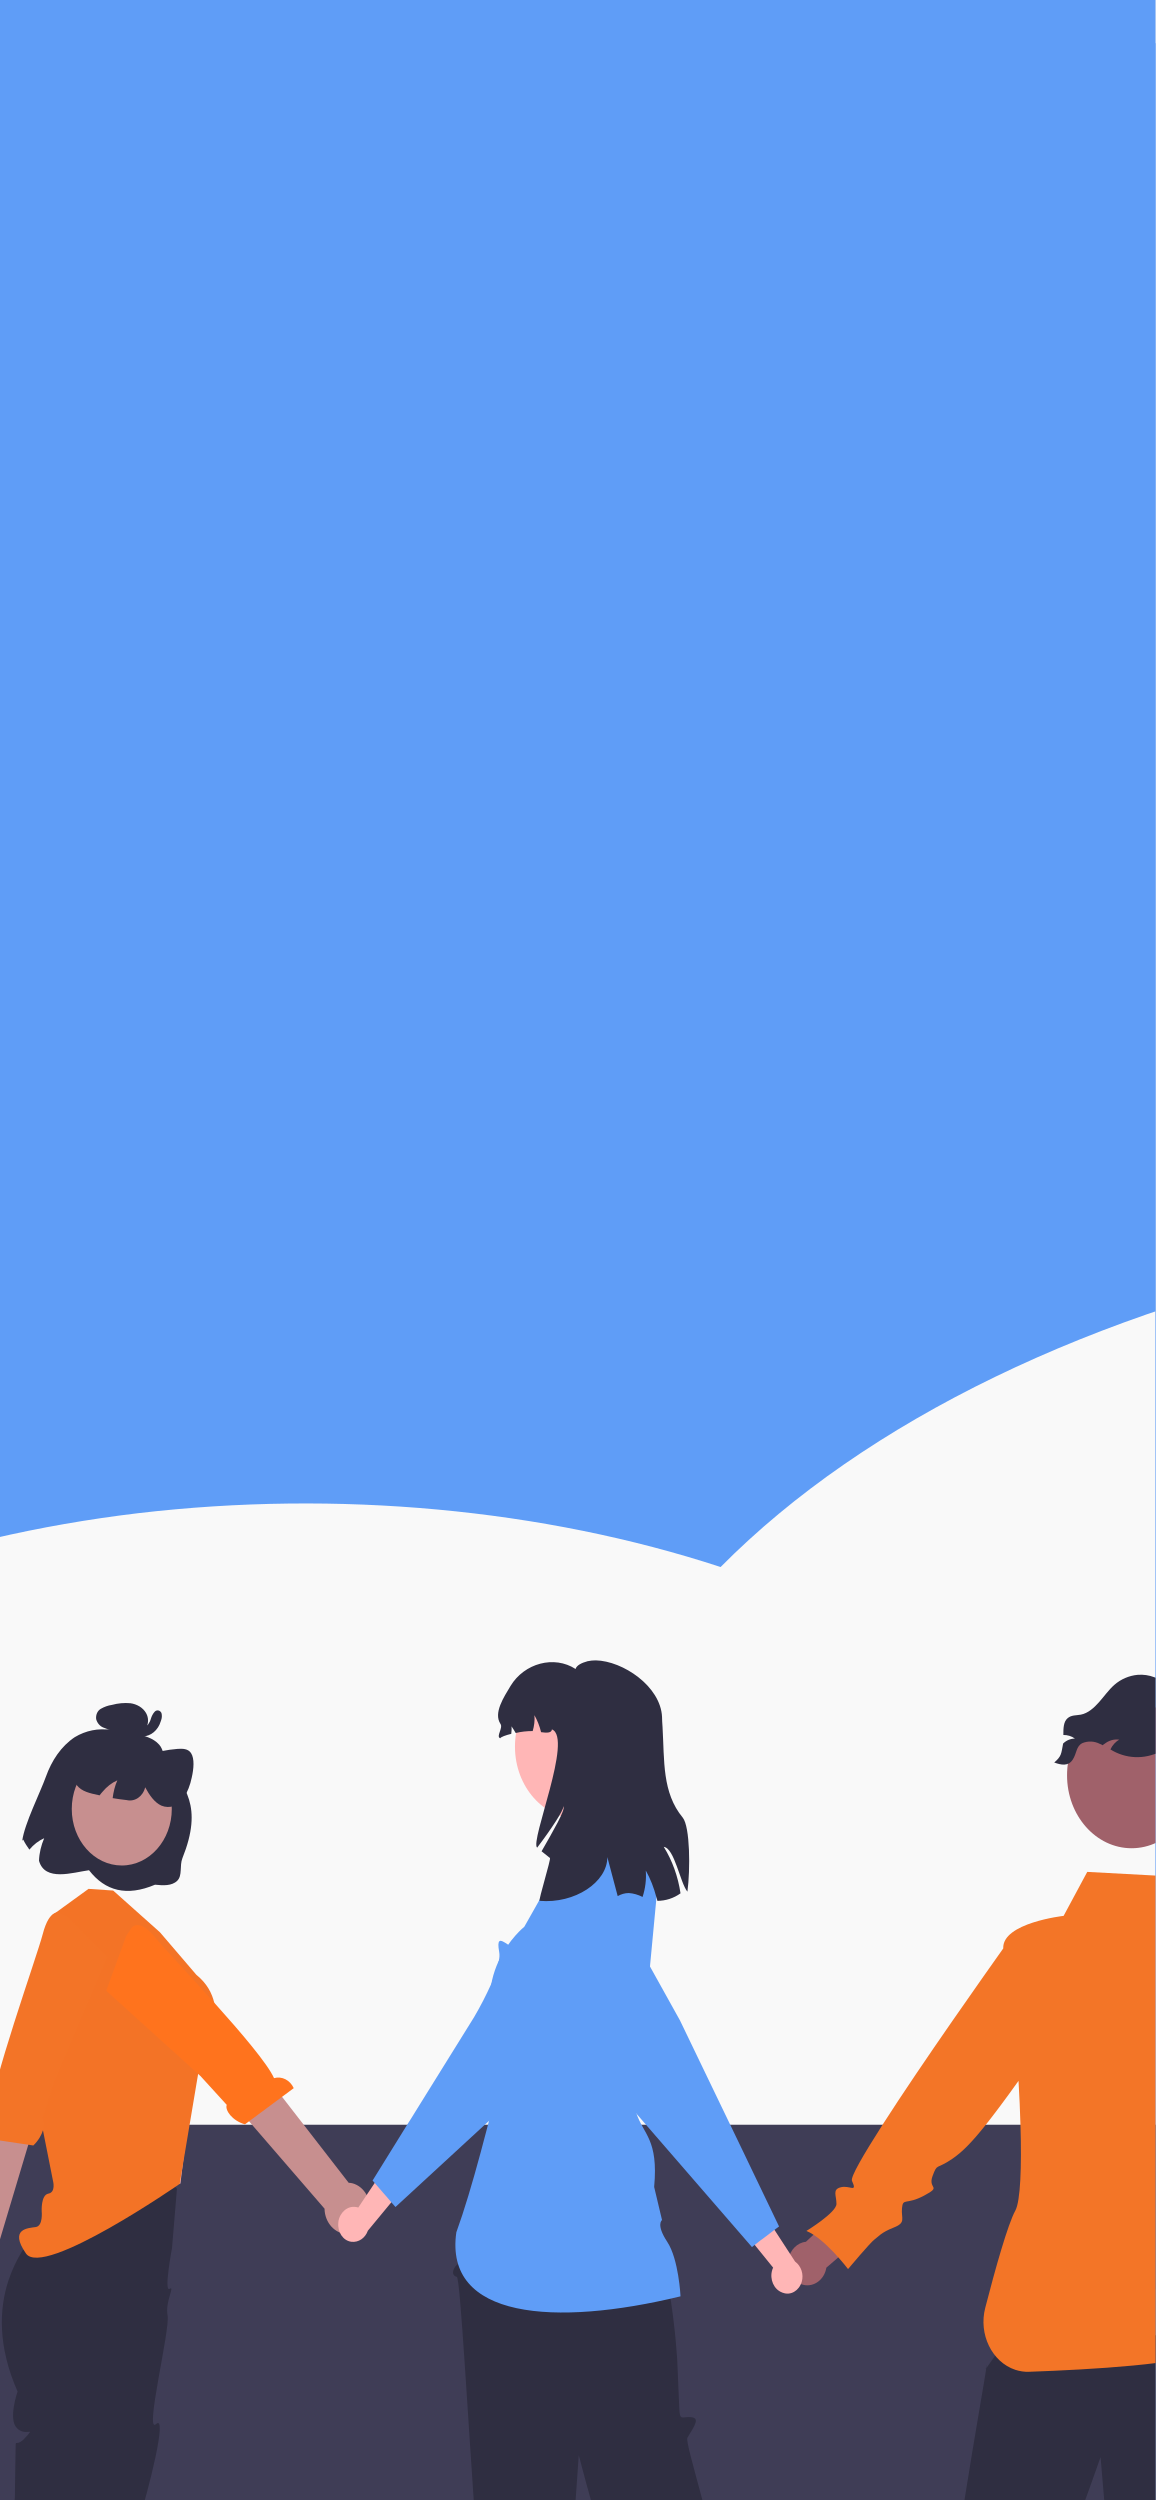
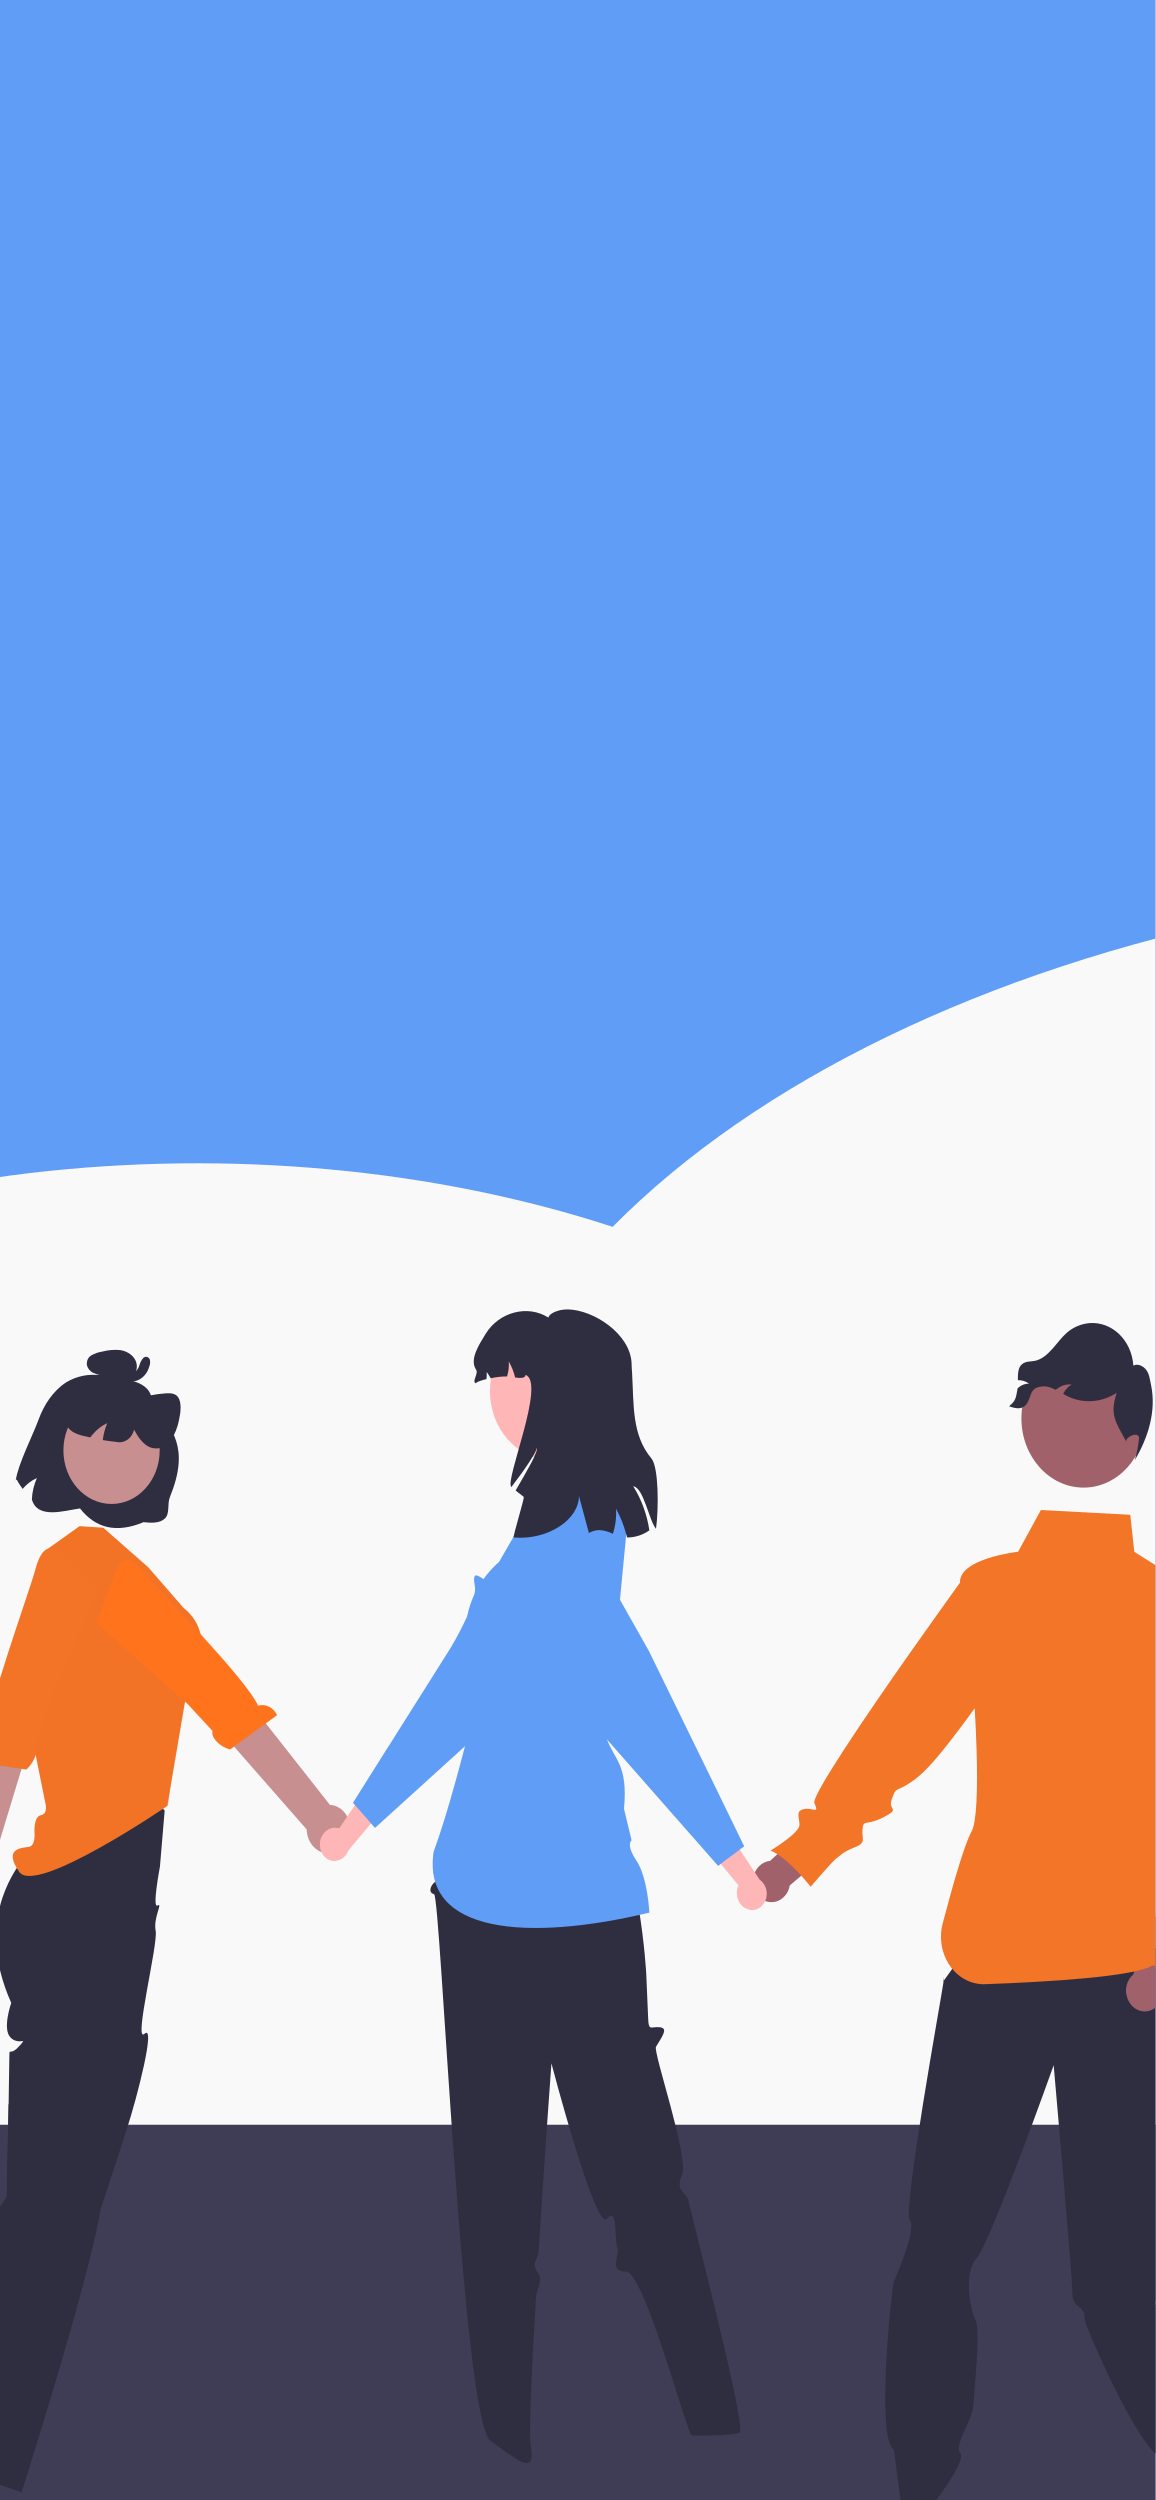
<svg xmlns="http://www.w3.org/2000/svg" width="428" height="926" viewBox="0 0 428 926" fill="none">
  <g clip-path="url(#clip0_548_5652)">
    <rect width="428" height="926" fill="#5F9DF7" />
-     <path d="M1016 16H-264V848H1016V16Z" fill="#5F9DF7" />
-     <mask id="mask0_548_5652" style="mask-type:luminance" maskUnits="userSpaceOnUse" x="-609" y="137" width="2074" height="916">
-       <path d="M1465 137H-609V1053H1465V137Z" fill="white" />
+     <mask id="mask0_548_5652" style="mask-type:luminance" maskUnits="userSpaceOnUse" x="-649" y="11" width="2074" height="916">
+       <path d="M1425 11H-649V927H1425V11Z" fill="white" />
    </mask>
    <g mask="url(#mask0_548_5652)">
-       <path d="M1246.73 904.642C1246.73 948.588 1217.4 990.77 1165.25 1021.83C1113.1 1052.9 1042.29 1070.37 968.519 1070.37H-99.298C-185.813 1070.37 -267.291 1046.19 -319.734 1005.42C-372.177 964.473 -389.954 911.348 -367.436 861.577C-344.918 811.806 -285.068 771.036 -205.071 751.445C-206.849 706.793 -182.257 663.022 -135.444 628.077C-88.631 593.131 -22.56 569.304 51.216 560.48C124.991 551.832 201.136 558.891 266.912 580.424C320.539 526.24 404.981 485.294 505.125 464.997C605.862 445.406 714.303 446.465 814.149 467.644C995.479 505.414 1156.95 611.663 1118.44 764.682C1198.14 795.392 1246.73 847.987 1246.73 904.642Z" fill="#F9F9F9" />
+       <path d="M1206.73 778.642C1206.73 822.588 1177.4 864.77 1125.25 895.83C1073.1 926.9 1002.29 944.37 928.519 944.37H-139.298C-225.813 944.37 -307.291 920.19 -359.734 879.42C-412.177 838.473 -429.954 785.348 -407.436 735.577C-384.918 685.806 -325.068 645.036 -245.071 625.445C-246.849 580.793 -222.257 537.022 -175.444 502.077C-128.631 467.131 -62.56 443.304 11.216 434.48C84.991 425.832 161.136 432.891 226.912 454.424C280.539 400.24 364.981 359.294 465.125 338.997C565.862 319.406 674.303 320.465 774.149 341.644C955.479 379.414 1116.95 485.663 1078.44 638.682C1158.14 669.392 1206.73 721.987 1206.73 778.642Z" fill="#F9F9F9" />
    </g>
    <rect x="-7" y="787" width="435" height="139" fill="#3F3D56" />
-     <path d="M452.176 864.379L372.971 866.338L365.123 877.472C365.123 877.472 365.762 873.555 365.215 877.884C364.667 882.214 349.337 967.781 352.257 970.668C355.177 973.554 346.781 993.347 346.143 994.585C345.504 995.822 338.934 1055.51 346.143 1060.36L348.88 1081.18H361.564C361.564 1081.18 374.249 1064.58 371.693 1061.59C369.138 1058.6 376.438 1048.6 376.712 1043.24C376.986 1037.88 379.632 1013.55 377.624 1009.74C375.617 1005.92 372.788 991.183 377.99 985.512C383.191 979.842 407.646 910.152 407.646 910.152C407.646 910.152 414.764 991.801 414.764 998.192C414.764 1006.54 419.6 1002.42 419.6 1009.74C419.6 1011.18 435.386 1049.22 445.971 1061.08L467.871 1080.15L478 1071.59V1059.22C478 1059.22 468.602 1036.23 465.316 1032.52C462.031 1028.81 449.896 1017.47 449.896 1012.32C449.896 1007.16 444.237 1005.31 448.07 998.502C451.902 991.698 450.625 988.708 449.256 985.719C447.888 982.729 450.443 861.595 450.443 861.595L452.176 864.379Z" fill="#2F2E41" />
-     <path d="M419.143 684.587C432.347 684.587 443.051 672.494 443.051 657.578C443.051 642.66 432.347 630.567 419.143 630.567C405.94 630.567 395.235 642.66 395.235 657.578C395.235 672.494 405.94 684.587 419.143 684.587Z" fill="#A0616A" />
-     <path d="M298.51 830.358L315.026 814.998L324.06 824.483L306.084 839.946C305.354 844.379 301.522 847.162 297.689 846.338C293.856 845.513 291.301 841.183 292.031 836.854C292.67 833.348 295.316 830.668 298.51 830.358Z" fill="#A0616A" />
-     <path d="M390.49 652.834C393.046 653.763 395.601 654.279 397.243 651.907C398.886 649.536 398.521 646.752 400.985 645.618C403.084 644.794 405.364 644.896 407.372 645.928C407.737 646.03 408.103 646.237 408.467 646.444C408.65 646.237 408.833 646.03 409.107 645.928C410.657 644.691 412.665 644.072 414.581 644.381C413.212 645.103 412.027 646.444 411.296 647.99C412.027 648.402 412.665 648.814 413.395 649.124C419.417 651.907 426.261 651.288 431.919 647.578C429.181 655.825 431.28 658.711 435.386 666.236L435.569 666.648C435.203 664.69 440.496 662.422 440.496 665.309C440.222 668.196 439.675 671.081 438.854 673.865C444.055 664.999 447.157 654.691 445.15 644.691C444.694 642.629 444.511 640.361 443.325 638.712C442.138 637.062 439.949 636.03 438.306 636.959C437.668 627.061 430.093 619.64 421.333 620.36C418.231 620.67 415.219 621.908 412.756 624.072C410.657 625.927 409.015 628.299 407.099 630.463C405.182 632.628 402.993 634.588 400.345 635.103C398.703 635.412 396.787 635.206 395.418 636.444C393.867 637.783 393.867 640.258 393.867 642.629C395.418 642.629 396.879 643.041 398.156 643.969C396.604 643.969 395.054 644.587 393.867 645.721C393.867 645.721 393.776 645.721 393.776 645.825C393.046 649.639 393.229 650.463 390.49 652.834Z" fill="#2F2E41" />
-     <path d="M474.716 741.494C473.621 735.412 470.244 730.05 465.499 726.854C465.316 725.824 465.042 725.205 464.495 725C457.652 722.216 438.672 709.638 438.672 709.638L437.12 695.206L402.718 693.349L393.959 709.638C393.959 709.638 371.146 712.215 371.602 721.699C366.127 729.433 341.49 764.174 326.797 787.164C319.771 798.194 314.935 806.441 315.574 807.782C317.672 812.422 314.752 809.328 311.468 810.153C308.183 810.977 309.825 813.142 309.825 816.339C309.825 819.534 298.693 826.339 298.693 826.339C305.537 829.122 314.114 840.461 314.114 840.461C314.114 840.461 322.418 830.565 323.877 829.534C325.338 828.504 326.25 826.958 330.995 825.101C335.74 823.245 333.732 821.803 334.098 817.885C334.463 813.968 335.557 816.854 342.311 813.245C349.063 809.638 343.587 810.977 345.413 806.029C347.238 801.081 346.69 803.761 352.713 799.638C356.364 797.163 359.922 793.554 364.941 787.267C368.226 783.143 372.241 777.782 377.169 770.875L377.26 770.771C377.624 776.442 377.807 782.009 377.99 787.37C378.445 802.524 377.99 815.307 376.074 818.812C373.336 823.761 368.682 840.256 364.941 854.792C362.386 864.585 367.404 874.894 376.074 877.781C377.716 878.296 379.449 878.606 381.275 878.503C404.635 877.677 438.946 875.616 445.607 871.183C449.256 871.802 452.816 872.627 456.374 873.863C456.374 873.863 458.747 860.565 459.568 858.71C460.389 856.957 460.389 855.101 463.492 850.668C466.686 846.235 464.313 846.235 462.671 842.626C461.119 839.019 463.492 840.875 467.415 833.761C471.339 826.648 467.415 831.08 466.594 825.72C465.773 820.358 466.594 823.04 469.788 815.926C472.434 810.05 473.894 802.318 475.72 787.164C476.084 784.07 476.449 780.566 476.905 776.752C478.183 764.277 476.449 750.875 474.716 741.494Z" fill="#F37527" />
-     <path d="M65.546 810.669L63.722 832.626C63.722 832.626 60.619 849.122 62.809 847.781C64.998 846.442 61.075 852.524 62.078 857.677C63.082 862.832 53.41 901.904 57.79 897.884C62.17 893.864 55.235 921.801 50.855 935.513C49.486 939.739 48.117 944.068 46.749 948.399C46.475 949.223 46.201 950.151 45.928 950.976C44.102 956.543 42.368 962.007 40.635 967.162C40.361 967.884 40.178 968.604 39.905 969.327C34.247 986.234 29.319 999.429 27.403 1001.7C26.399 1002.83 10.339 1015.92 -5.903 1029.12C-22.875 1042.93 -40.031 1056.75 -40.031 1056.75L-56 1037.78C-56 1037.78 -55.635 1037.68 -54.905 1037.37C-53.536 1036.96 -51.072 1036.13 -47.879 1035C-34.374 1030.46 -51.528 1023.55 -39.301 1018.5C-35.833 1017.06 -33.551 1016.03 -33.005 1015.41C-29.993 1012.11 -25.887 1004.07 -23.971 1007.37C-22.055 1010.67 -13.295 985.821 -10.83 983.347C-9.462 982.006 -5.082 975.821 -1.249 970.357C2.036 965.616 4.773 961.491 4.773 961.491C4.773 961.491 4.865 959.223 4.865 955.718C4.956 950.461 5.139 942.317 5.32 934.172C5.412 931.08 5.412 927.986 5.503 925.1C5.503 922.833 5.594 920.667 5.594 918.709C5.686 912.73 5.777 908.09 5.777 906.956C5.777 903.245 5.777 906.131 8.423 903.864C8.788 903.554 9.154 903.142 9.518 902.73C10.066 902.215 10.613 901.596 11.07 900.874C11.253 900.462 10.066 901.08 8.514 900.667C7.693 900.462 6.872 900.048 6.234 899.328C2.948 896.029 6.507 885.822 6.507 885.822C-0.884 869.018 -0.337 855.307 3.131 844.689C5.686 837.059 9.883 830.256 15.176 824.791C17.184 822.626 19.373 820.668 21.746 818.916L21.929 817.575L24.483 802.215C25.852 801.389 27.22 800.669 28.59 800.05C33.062 798.194 37.806 797.678 42.551 798.504C47.204 799.225 51.676 800.874 55.874 803.349C59.432 805.513 62.627 807.885 65.546 810.669Z" fill="#2F2E41" />
-     <path d="M40.726 967.265C37.624 986.338 24.575 1030.87 16.636 1056.96C12.986 1068.91 10.522 1076.96 10.522 1076.96L6.415 1075.51L-0.52 1073.04L-3.074 1072.11L-6.177 1070.98C-6.177 1070.98 -5.811 1049.64 -5.811 1029.12C-5.811 1020.46 -5.811 1012.01 -5.994 1005.31C-6.177 997.987 -6.451 992.729 -6.907 991.698C-8.823 987.47 -5.629 986.955 -2.253 985.924C1.124 984.894 -1.523 983.244 -2.8 979.739C-3.712 977.471 -1.888 974.378 -0.701 972.626C-0.337 972.11 0.029 971.698 0.393 971.183C0.393 971.183 -0.246 970.976 -1.249 970.564C2.036 965.821 4.773 961.699 4.773 961.699C4.773 961.699 4.865 959.43 4.865 955.925C4.956 950.668 5.139 942.523 5.322 934.379C5.412 931.286 5.412 928.193 5.503 925.307C10.704 929.843 15.815 934.276 20.377 938.4C31.418 948.297 39.722 956.132 40.909 958.708C41.547 959.842 41.365 962.833 40.726 967.265Z" fill="#2F2E41" />
-     <path d="M20.013 773.554L21.746 791.493L20.742 814.998L66.824 808.812L71.112 773.554L65.638 773.658L20.013 773.554Z" fill="#FFB6B6" />
-     <path d="M59.25 715.721L41.913 700.257L32.788 699.638L19.282 709.432L15.998 728.504L8.15 749.948L19.647 807.885C19.647 807.885 20.742 812.008 17.914 812.523C15.085 813.04 15.449 819.123 15.449 819.123C15.449 819.123 15.998 824.483 13.26 824.895C10.522 825.308 3.223 825.41 9.609 834.689C15.998 843.967 66.55 808.916 66.55 808.916L73.851 765.411C73.851 765.411 88.085 743.865 72.756 731.494L59.25 715.721Z" fill="#F37326" />
-     <path d="M-16.489 847.162C-19.409 843.141 -18.769 837.163 -15.211 833.864C-14.845 833.555 -14.39 833.245 -14.024 832.936L7.785 750.256L21.381 757.988L-2.345 837.266C-0.428 842.007 -2.253 847.678 -6.451 849.843C-9.918 851.699 -14.024 850.668 -16.489 847.162Z" fill="#C78F8F" />
-     <path d="M22.384 708.608C22.384 708.608 18.461 706.236 15.815 716.443C13.716 724.586 -3.622 772.834 -3.895 784.587C-6.815 785.307 -9.005 788.194 -9.097 791.493L12.347 794.689C16.089 791.081 17.093 786.338 15.632 784.895L20.285 770.566L39.722 724.896L25.304 710.257L22.384 708.608Z" fill="#F37427" />
-     <path d="M136.813 820.05C137.817 814.998 135.08 809.947 130.609 808.709C130.152 808.607 129.605 808.504 129.148 808.504L79.051 743.865L68.466 758.195L120.206 818.092C120.297 823.349 124.129 827.473 128.691 827.473C132.616 827.369 135.992 824.276 136.813 820.05Z" fill="#C78F8F" />
-     <path d="M48.757 714.071C48.757 714.071 51.402 710.05 57.699 717.885C62.718 724.174 96.845 759.225 101.5 769.74C104.419 768.916 107.431 770.462 108.799 773.453L90.732 786.853C85.986 785.514 83.249 781.596 83.978 779.637L74.306 769.018L39.357 737.369L46.749 717.061L48.757 714.071Z" fill="#FF731D" />
-     <path d="M289.659 849.122C286.648 847.988 285.004 844.275 286.008 840.875C286.1 840.565 286.191 840.256 286.374 839.946L272.595 822.936L277.797 812.008L294.495 837.678C296.776 839.327 297.779 842.421 296.958 845.204C295.955 848.503 292.852 850.359 289.932 849.225C289.751 849.225 289.659 849.122 289.659 849.122Z" fill="#FFB6B6" />
-     <path d="M201.054 719.638C200.597 722.009 200.506 724.483 200.872 726.958C200.963 727.68 201.054 728.298 201.237 729.019C201.875 731.494 202.422 733.865 202.97 735.927C203.335 737.267 203.609 738.402 203.974 739.534C205.89 746.133 207.35 749.844 208.353 750.668C208.902 751.082 209.357 751.39 209.905 751.7C212.46 753.452 214.285 754.689 213.008 757.988C212.825 758.401 212.643 758.917 212.369 759.329C212.004 760.051 211.548 760.669 211.001 761.39C210.727 761.803 210.452 762.112 210.27 762.524C209.997 763.039 209.814 763.453 209.997 763.865C210.18 764.38 210.818 764.587 212.004 764.689C212.187 764.689 212.46 764.689 212.643 764.689C212.734 764.689 212.825 764.689 212.917 764.689C213.1 764.689 213.281 764.689 213.464 764.689C215.016 764.689 216.932 765.514 219.031 766.957C225.235 771.081 232.627 779.328 232.718 779.432L278.526 832.318L279.439 831.596L281.537 829.946L282.267 829.431L283.088 828.812L286.739 826.029L288.564 824.689L276.793 800.153L275.515 797.472L274.42 795.205L251.881 748.401L242.939 732.318L240.931 728.71L232.444 713.452C227.425 704.381 216.749 701.598 208.719 707.37C208.628 707.473 208.445 707.577 208.353 707.68C204.612 710.36 202.058 714.69 201.054 719.638Z" fill="#5F9DF7" />
-     <path d="M187.184 774.689L171.215 827.266L170.667 831.494C166.652 835.823 171.671 837.266 169.846 838.4C168.021 839.534 166.652 842.73 169.208 843.348C171.762 843.967 180.066 1048.91 190.925 1056.85C201.784 1064.79 208.445 1070.56 206.437 1058.91C205.616 1054.17 206.803 1029.02 208.445 1000.67C208.628 997.472 211.548 994.069 208.993 990.872C206.437 987.677 209.266 985.719 209.449 983.141C211.73 946.028 214.376 909.431 214.376 909.431C214.376 909.431 231.349 975.306 235.729 970.152C240.109 964.997 238.375 977.574 239.744 981.388C240.84 984.482 236.094 990.667 243.12 990.771C250.146 990.872 266.755 1054.89 268.397 1054.79C271.682 1054.69 281.081 1055.1 286.648 1053.76C289.385 1053.14 277.248 1004.69 267.028 962.832C266.207 959.534 261.827 959.43 264.656 952.936C267.485 946.44 253.34 904.791 254.618 902.935C257.812 897.782 259.089 895.616 255.896 895.307C252.702 894.998 251.79 896.956 251.607 892.008C251.424 887.06 250.877 874.792 250.877 874.792C250.877 874.792 248.596 826.442 232.444 799.638L231.076 783.761L187.184 774.689Z" fill="#2F2E41" />
-     <path d="M227.242 674.38L205.982 677.782L204.704 695.102L194.211 713.659C194.211 713.659 170.941 732.216 187.184 761.39C180.979 786.544 174.865 810.772 169.025 826.854C164.462 858.811 205.342 861.905 252.063 850.564C252.063 850.564 251.424 836.854 247.135 830.358C242.847 823.864 245.219 822.318 245.219 822.318L242.299 810.05C243.942 792.318 238.284 790.669 235.638 782.524L243.668 697.473L227.242 674.38Z" fill="#5F9DF7" />
-     <path d="M125.316 823.04C125.771 819.534 128.691 816.957 131.794 817.473C132.068 817.473 132.434 817.575 132.706 817.678L145.026 799.224L155.52 802.937L136.266 826.235C135.262 829.019 132.798 830.668 130.152 830.359C127.049 829.946 124.95 826.75 125.316 823.245C125.316 823.142 125.316 823.04 125.316 823.04Z" fill="#FFB6B6" />
-     <path d="M234.543 707.989C234.269 707.577 233.905 707.165 233.539 706.752C228.612 700.979 221.038 699.227 214.559 702.422C214.285 702.525 213.921 702.732 213.646 702.937C202.696 709.02 196.856 713.041 196.127 714.897C195.853 715.515 195.67 716.134 195.487 716.751C195.304 717.37 195.123 717.885 194.94 718.402C194.119 720.567 193.115 722.01 190.651 721.391C189.83 721.186 189.009 720.772 188.279 720.36C187.914 720.154 187.64 719.948 187.366 719.742C186.272 719.123 185.541 718.608 184.994 719.02C184.537 719.433 184.446 720.464 184.903 723.04C185.085 724.071 184.994 725.103 184.811 726.134C184.173 729.123 183.26 732.01 181.983 734.793C180.066 739.021 177.968 743.143 175.595 747.164L153.877 782.112L152.418 784.484L150.774 787.06L137.999 807.679L138.729 808.504L141.923 812.215L142.653 813.04L143.292 813.761L144.934 815.72L146.486 817.473L181.07 785.618L184.903 782.009L191.838 775.618L205.982 762.628L232.809 734.586C236.185 731.082 238.193 726.031 238.284 720.772C238.284 720.567 238.284 720.464 238.284 720.257C238.467 715.824 237.097 711.495 234.543 707.989Z" fill="#5F9DF7" />
-     <path d="M214.468 673.761C227.571 673.761 238.193 661.762 238.193 646.959C238.193 632.155 227.571 620.155 214.468 620.155C201.364 620.155 190.743 632.155 190.743 646.959C190.743 661.762 201.364 673.761 214.468 673.761Z" fill="#FFB6B6" />
-     <path d="M245.859 684.072C249.051 689.227 251.15 695.102 252.063 701.288C249.508 703.144 246.497 704.071 243.486 704.071C243.394 703.659 243.303 703.144 243.12 702.732C242.208 699.226 240.931 695.928 239.196 692.834C239.47 696.133 239.015 699.535 238.011 702.628C236.368 701.803 234.634 701.288 232.901 701.184C231.44 701.184 230.072 701.598 228.794 702.318C227.334 696.751 225.966 691.598 224.962 687.886C224.962 697.165 212.917 705.205 199.868 704.071C199.411 703.763 204.157 688.504 203.7 688.196C202.696 687.37 201.601 686.546 200.597 685.721C204.887 678.196 209.54 670.258 208.719 669.02C208.81 670.463 204.066 677.681 198.955 684.38C196.218 682.01 212.369 643.66 204.43 640.567C204.338 641.907 202.514 641.907 200.415 641.597C199.868 639.329 199.047 637.268 197.952 635.31C198.134 637.268 197.86 639.329 197.312 641.185C195.214 641.185 193.116 641.392 191.017 641.907C190.56 641.082 190.013 640.258 189.465 639.433C189.556 640.36 189.465 641.289 189.373 642.216C187.276 642.731 185.541 643.35 185.268 643.865C183.625 643.143 186.453 640.051 185.358 638.505C182.712 634.484 186.636 628.609 189.1 624.484C194.211 616.031 205.251 613.042 213.19 618.195C213.555 616.856 215.38 615.927 217.662 615.309C218.665 615.103 219.669 615 220.673 615C230.711 615.207 244.672 624.588 245.219 635.927C245.219 637.061 245.31 638.299 245.402 639.639C246.131 652.319 245.219 663.968 252.885 673.246C255.622 676.648 255.714 692.525 254.618 700.669C251.881 697.37 249.874 684.587 245.859 684.072Z" fill="#2F2E41" />
-     <path d="M17.001 658.093C14.902 663.969 9.062 675.515 8.241 681.804L8.606 681.392C9.245 682.731 10.066 683.968 10.887 685.102C12.438 683.248 14.263 681.804 16.362 680.876C15.267 683.453 14.537 686.34 14.445 689.227C16.636 697.062 26.948 693.556 32.97 692.731C38.993 700.464 46.932 702.525 57.425 698.092C60.345 698.401 63.63 698.608 65.638 696.648C67.645 694.69 66.459 691.081 67.554 688.298C75.401 668.814 68.192 661.804 61.988 652.938C60.619 650.979 60.619 648.093 58.977 646.237C56.695 643.66 53.227 642.835 49.943 642.216C51.676 642.32 53.319 641.392 54.231 639.845C55.052 638.195 55.052 636.237 54.139 634.588C52.954 632.423 50.581 631.186 48.3 630.877C46.019 630.67 43.738 630.877 41.456 631.494C39.997 631.701 38.627 632.216 37.349 632.938C36.073 633.661 35.433 635.207 35.616 636.753C35.982 638.195 36.985 639.329 38.171 639.845C39.084 640.258 40.088 640.567 41.092 640.774C36.437 640.051 31.784 640.979 27.677 643.454C22.567 646.856 19.1 652.216 17.001 658.093Z" fill="#2F2E41" />
-     <path d="M45.105 690.979C55.337 690.979 63.63 681.609 63.63 670.051C63.63 658.493 55.337 649.124 45.105 649.124C34.876 649.124 26.582 658.493 26.582 670.051C26.582 681.609 34.876 690.979 45.105 690.979Z" fill="#C78F8F" />
-     <path d="M27.22 658.814C28.316 662.526 31.327 663.66 34.155 664.381C35.069 664.587 35.981 664.794 36.894 664.999C37.258 664.484 37.623 664.072 37.989 663.66C39.54 661.804 41.364 660.361 43.463 659.432C42.551 661.495 42.004 663.762 41.73 666.03C43.463 666.34 45.197 666.545 46.932 666.752C49.943 667.474 52.954 665.411 53.775 662.011C55.326 664.896 57.242 667.68 59.798 668.814C62.809 670.051 66.185 668.917 68.01 666.03C69.47 663.762 70.474 661.082 71.021 658.402C71.752 655.206 72.116 651.392 70.748 649.329C69.653 647.68 67.645 647.68 65.82 647.783C61.805 648.093 57.882 648.917 54.048 650.155L53.684 650.979C54.322 646.444 52.954 642.113 50.216 640.67C48.391 639.64 46.292 639.845 44.193 640.052C41.456 640.155 38.81 640.774 36.254 641.804C33.334 643.042 30.871 645.31 29.138 648.299C27.22 651.289 26.308 655.618 27.22 658.814Z" fill="#2F2E41" />
-     <path d="M53.684 639.226C53.501 639.124 53.958 639.226 53.775 639.226C53.867 639.226 53.958 639.226 54.048 639.226C54.048 639.226 54.231 639.124 54.139 639.226C54.413 639.124 54.688 638.917 54.87 638.711C55.326 638.092 55.691 637.371 55.874 636.649C56.147 635.722 56.604 634.793 57.242 634.073C57.882 633.35 58.886 633.35 59.524 634.073C59.615 634.174 59.706 634.381 59.798 634.484C60.071 635.412 59.981 636.443 59.615 637.371C59.341 638.299 58.977 639.124 58.429 639.948C57.608 641.186 56.421 642.216 55.052 642.732C53.501 643.35 51.859 643.454 50.307 642.835C49.76 642.525 49.395 641.804 49.669 641.082C49.76 640.774 49.943 640.567 50.216 640.36L52.863 639.124C53.41 638.814 54.139 639.124 54.413 639.741C54.688 640.36 54.414 641.186 53.867 641.494L51.219 642.732L51.128 640.36C51.494 640.463 51.768 640.567 52.132 640.567C52.497 640.567 52.863 640.567 53.227 640.463C53.593 640.463 53.867 640.36 54.231 640.155C54.413 640.051 54.688 639.948 54.87 639.845C54.962 639.845 55.052 639.741 55.052 639.741C55.052 639.741 55.326 639.536 55.235 639.64C55.6 639.433 55.874 639.124 56.147 638.814C56.238 638.711 56.33 638.609 56.421 638.505C56.604 638.299 56.695 638.092 56.878 637.887C57.151 637.371 57.334 636.856 57.516 636.341C57.608 636.134 57.608 635.927 57.699 635.619C57.699 635.515 57.699 635.412 57.79 635.207C57.882 634.896 57.79 635.412 57.882 635.515L58.337 635.927C58.52 636.031 58.703 635.927 58.886 635.825C58.886 635.722 58.977 635.722 58.886 635.825C58.794 635.927 58.703 636.134 58.611 636.237C58.429 636.649 58.246 636.958 58.154 637.371C57.882 638.195 57.516 638.917 57.059 639.64C56.147 641.186 54.596 641.804 53.046 641.392C52.497 641.082 52.132 640.36 52.406 639.741C52.406 639.329 53.046 639.021 53.684 639.226Z" fill="#2F2E41" />
+     <path d="M433.143 721.54L356.904 723.399L349.351 733.959C349.351 733.959 349.965 730.244 349.439 734.35C348.911 738.457 334.156 819.619 336.967 822.357C339.777 825.095 331.696 843.869 331.082 845.043C330.466 846.217 324.142 902.833 331.082 907.429L333.716 927.181H345.925C345.925 927.181 358.135 911.438 355.674 908.603C353.216 905.767 360.241 896.282 360.505 891.196C360.769 886.112 363.316 863.035 361.384 859.417C359.451 855.798 356.729 841.816 361.735 836.437C366.742 831.059 390.281 764.957 390.281 764.957C390.281 764.957 397.132 842.403 397.132 848.465C397.132 856.385 401.787 852.475 401.787 859.417C401.787 860.786 416.982 896.869 427.17 908.113L448.25 926.203L458 918.088V906.354C458 906.354 448.954 884.547 445.792 881.028C442.629 877.507 430.948 866.751 430.948 861.862C430.948 856.972 425.502 855.213 429.191 848.759C432.879 842.305 431.651 839.468 430.333 836.634C429.016 833.797 431.475 718.9 431.475 718.9L433.143 721.54Z" fill="#2F2E41" />
+     <path d="M401.347 551.005C414.057 551.005 424.36 539.535 424.36 525.386C424.36 511.236 414.057 499.766 401.347 499.766C388.639 499.766 378.335 511.236 378.335 525.386C378.335 539.535 388.639 551.005 401.347 551.005Z" fill="#A0616A" />
+     <path d="M419.793 731.319L426.292 709.611L437.974 711.957L430.421 734.644C431.827 738.555 429.982 743.054 426.468 744.52C422.955 746.084 418.914 744.031 417.596 740.119C416.368 736.99 417.334 733.372 419.793 731.319Z" fill="#A0616A" />
+     <path d="M285.233 689.271L301.13 674.702L309.826 683.698L292.522 698.365C291.82 702.57 288.131 705.21 284.442 704.429C280.752 703.646 278.294 699.539 278.996 695.432C279.612 692.107 282.158 689.565 285.233 689.271Z" fill="#A0616A" />
+     <path d="M373.768 520.887C376.228 521.768 378.687 522.257 380.267 520.007C381.849 517.758 381.497 515.118 383.87 514.042C385.89 513.261 388.085 513.357 390.017 514.336C390.369 514.433 390.721 514.629 391.071 514.825C391.247 514.629 391.423 514.433 391.687 514.336C393.179 513.163 395.112 512.576 396.956 512.868C395.638 513.553 394.497 514.825 393.794 516.291C394.497 516.682 395.112 517.073 395.814 517.367C401.611 520.007 408.199 519.42 413.645 515.901C411.009 523.723 413.029 526.461 416.982 533.599L417.158 533.99C416.806 532.133 421.901 529.981 421.901 532.719C421.637 535.458 421.111 538.194 420.32 540.835C425.326 532.425 428.312 522.647 426.38 513.162C425.942 511.207 425.766 509.056 424.624 507.491C423.481 505.927 421.375 504.948 419.793 505.829C419.178 496.44 411.887 489.401 403.456 490.084C400.469 490.379 397.571 491.552 395.2 493.606C393.179 495.365 391.599 497.614 389.755 499.668C387.909 501.721 385.802 503.579 383.254 504.068C381.673 504.361 379.829 504.166 378.511 505.34C377.018 506.61 377.018 508.958 377.018 511.207C378.511 511.207 379.917 511.598 381.147 512.478C379.653 512.478 378.16 513.064 377.018 514.14C377.018 514.14 376.93 514.14 376.93 514.238C376.228 517.856 376.404 518.638 373.768 520.887Z" fill="#2F2E41" />
+     <path d="M454.839 604.982C453.785 599.213 450.534 594.127 445.967 591.096C445.791 590.118 445.528 589.532 445.001 589.337C438.414 586.697 420.144 574.766 420.144 574.766L418.651 561.077L385.538 559.316L377.106 574.766C377.106 574.766 355.148 577.21 355.586 586.206C350.317 593.542 326.602 626.494 312.46 648.3C305.697 658.763 301.042 666.585 301.658 667.857C303.677 672.258 300.866 669.324 297.705 670.107C294.543 670.888 296.123 672.941 296.123 675.974C296.123 679.005 285.409 685.459 285.409 685.459C291.996 688.099 300.252 698.854 300.252 698.854C300.252 698.854 308.245 689.467 309.65 688.49C311.056 687.512 311.934 686.046 316.501 684.285C321.068 682.525 319.136 681.156 319.487 677.44C319.839 673.724 320.892 676.463 327.393 673.04C333.892 669.618 328.621 670.888 330.379 666.195C332.136 661.501 331.608 664.043 337.405 660.133C340.919 657.785 344.344 654.362 349.175 648.398C352.337 644.486 356.202 639.402 360.945 632.85L361.033 632.752C361.384 638.13 361.559 643.411 361.735 648.496C362.174 662.87 361.735 674.995 359.891 678.32C357.256 683.013 352.776 698.66 349.175 712.447C346.716 721.736 351.546 731.514 359.891 734.252C361.471 734.741 363.14 735.035 364.898 734.937C387.382 734.154 420.408 732.199 426.82 727.994C430.333 728.581 433.759 729.364 437.184 730.537C437.184 730.537 439.468 717.923 440.258 716.163C441.049 714.501 441.049 712.74 444.035 708.535C447.109 704.331 444.825 704.331 443.245 700.908C441.751 697.486 444.035 699.247 447.812 692.498C451.589 685.752 447.812 689.956 447.022 684.872C446.231 679.786 447.022 682.33 450.096 675.582C452.643 670.009 454.047 662.675 455.805 648.3C456.156 645.366 456.507 642.042 456.946 638.425C458.176 626.592 456.507 613.88 454.839 604.982Z" fill="#F37527" />
+     <path d="M60.994 670.595L59.238 691.422C59.238 691.422 56.251 707.069 58.359 705.797C60.466 704.527 56.69 710.296 57.656 715.184C58.622 720.074 49.312 757.134 53.529 753.32C57.744 749.508 51.069 776.006 46.853 789.012C45.535 793.021 44.217 797.127 42.901 801.235C42.637 802.017 42.373 802.897 42.11 803.68C40.353 808.96 38.684 814.142 37.016 819.032C36.752 819.717 36.576 820.4 36.313 821.085C30.867 837.122 26.124 849.638 24.279 851.79C23.313 852.865 7.854 865.283 -7.779 877.801C-24.116 890.903 -40.629 904.006 -40.629 904.006L-56 886.014C-56 886.014 -55.648 885.916 -54.946 885.623C-53.628 885.232 -51.257 884.449 -48.183 883.374C-35.184 879.071 -51.696 872.52 -39.927 867.729C-36.589 866.359 -34.392 865.381 -33.866 864.794C-30.967 861.665 -27.015 854.039 -25.17 857.168C-23.326 860.297 -14.894 836.73 -12.522 834.384C-11.205 833.112 -6.989 827.245 -3.3 822.063C-0.138 817.565 2.497 813.653 2.497 813.653C2.497 813.653 2.585 811.502 2.585 808.177C2.673 803.191 2.849 795.466 3.023 787.74C3.111 784.808 3.111 781.873 3.199 779.135C3.199 776.985 3.287 774.93 3.287 773.073C3.375 767.402 3.463 763.001 3.463 761.926C3.463 758.406 3.463 761.143 6.01 758.993C6.362 758.699 6.714 758.308 7.064 757.917C7.592 757.428 8.118 756.841 8.558 756.156C8.734 755.766 7.592 756.352 6.098 755.96C5.308 755.766 4.517 755.373 3.903 754.69C0.741 751.561 4.166 741.88 4.166 741.88C-2.948 725.941 -2.422 712.936 0.916 702.864C3.375 695.627 7.416 689.174 12.511 683.991C14.443 681.937 16.55 680.08 18.834 678.418L19.01 677.146L21.469 662.577C22.787 661.794 24.104 661.11 25.422 660.523C29.726 658.763 34.293 658.274 38.86 659.057C43.339 659.74 47.644 661.305 51.684 663.652C55.109 665.706 58.184 667.955 60.994 670.595Z" fill="#2F2E41" />
+     <path d="M37.104 819.13C34.117 837.221 21.557 879.464 13.915 904.203C10.402 915.545 8.03 923.173 8.03 923.173L4.078 921.803L-2.598 919.457L-5.056 918.577L-8.043 917.502C-8.043 917.502 -7.691 897.26 -7.691 877.801C-7.691 869.586 -7.691 861.568 -7.867 855.212C-8.043 848.27 -8.307 843.283 -8.745 842.305C-10.59 838.295 -7.515 837.806 -4.266 836.829C-1.016 835.851 -3.564 834.286 -4.793 830.961C-5.671 828.81 -3.914 825.877 -2.772 824.215C-2.422 823.726 -2.07 823.335 -1.719 822.846C-1.719 822.846 -2.334 822.65 -3.3 822.259C-0.138 817.76 2.497 813.85 2.497 813.85C2.497 813.85 2.585 811.699 2.585 808.373C2.673 803.387 2.849 795.661 3.025 787.937C3.111 785.003 3.111 782.07 3.199 779.332C8.206 783.634 13.125 787.839 17.516 791.751C28.144 801.138 36.137 808.57 37.279 811.014C37.894 812.089 37.718 814.926 37.104 819.13Z" fill="#2F2E41" />
+     <path d="M17.166 635.392L18.834 652.407L17.868 674.702L62.224 668.835L66.352 635.392L61.082 635.49L17.166 635.392Z" fill="#FFB6B6" />
+     <path d="M54.933 580.535L38.246 565.868L29.462 565.281L16.462 574.57L13.301 592.66L5.747 613L16.814 667.955C16.814 667.955 17.868 671.865 15.145 672.354C12.423 672.844 12.773 678.614 12.773 678.614C12.773 678.614 13.301 683.698 10.666 684.089C8.03 684.481 1.005 684.577 7.152 693.379C13.301 702.179 61.96 668.932 61.96 668.932L68.987 627.667C68.987 627.667 82.689 607.231 67.933 595.496L54.933 580.535Z" fill="#F37326" />
+     <path d="M-17.968 705.21C-20.779 701.396 -20.163 695.725 -16.738 692.596C-16.387 692.304 -15.948 692.009 -15.596 691.717L5.396 613.293L18.482 620.627L-4.354 695.823C-2.51 700.321 -4.266 705.699 -8.307 707.752C-11.644 709.513 -15.596 708.535 -17.968 705.21Z" fill="#C78F8F" />
+     <path d="M19.448 573.789C19.448 573.789 15.672 571.539 13.125 581.221C11.105 588.945 -5.584 634.709 -5.847 645.857C-8.657 646.54 -10.766 649.278 -10.854 652.407L9.787 655.438C13.389 652.016 14.355 647.518 12.949 646.149L17.428 632.558L36.137 589.239L22.259 575.353L19.448 573.789Z" fill="#F37427" />
+     <path d="M129.592 679.493C130.558 674.702 127.923 669.91 123.62 668.737C123.18 668.64 122.654 668.542 122.214 668.542L73.993 607.231L63.805 620.823L113.606 677.636C113.694 682.622 117.383 686.534 121.774 686.534C125.552 686.436 128.801 683.502 129.592 679.493Z" fill="#C78F8F" />
+     <path d="M44.833 578.971C44.833 578.971 47.38 575.157 53.441 582.588C58.272 588.554 91.12 621.8 95.601 631.774C98.411 630.993 101.31 632.459 102.627 635.295L85.237 648.006C80.668 646.736 78.034 643.02 78.736 641.161L69.426 631.089L35.786 601.07L42.901 581.807L44.833 578.971Z" fill="#FF731D" />
+     <path d="M276.713 707.068C273.815 705.993 272.233 702.472 273.199 699.246C273.287 698.952 273.375 698.659 273.551 698.365L260.288 682.231L265.295 671.865L281.368 696.214C283.563 697.778 284.529 700.712 283.739 703.353C282.773 706.482 279.786 708.242 276.976 707.167C276.801 707.167 276.713 707.068 276.713 707.068Z" fill="#FFB6B6" />
+     <path d="M191.427 584.251C190.987 586.501 190.899 588.847 191.251 591.194C191.339 591.879 191.427 592.466 191.603 593.149C192.217 595.497 192.743 597.746 193.271 599.701C193.622 600.973 193.886 602.049 194.237 603.123C196.082 609.383 197.486 612.902 198.453 613.684C198.98 614.076 199.419 614.369 199.947 614.663C202.405 616.324 204.162 617.498 202.933 620.627C202.757 621.019 202.581 621.508 202.317 621.899C201.967 622.584 201.527 623.17 201.001 623.854C200.737 624.246 200.473 624.539 200.297 624.93C200.034 625.418 199.859 625.811 200.034 626.201C200.21 626.69 200.825 626.886 201.967 626.983C202.143 626.983 202.405 626.983 202.581 626.983C202.669 626.983 202.757 626.983 202.845 626.983C203.021 626.983 203.196 626.983 203.371 626.983C204.865 626.983 206.71 627.766 208.73 629.134C214.702 633.046 221.817 640.869 221.905 640.967L265.997 691.13L266.875 690.445L268.896 688.881L269.598 688.392L270.388 687.805L273.902 685.165L275.659 683.894L264.329 660.622L263.099 658.078L262.044 655.928L240.35 611.534L231.742 596.278L229.81 592.857L221.641 578.384C216.81 569.78 206.534 567.14 198.804 572.615C198.716 572.713 198.541 572.811 198.453 572.909C194.852 575.451 192.393 579.558 191.427 584.251Z" fill="#5F9DF7" />
+     <path d="M178.076 636.468L162.705 686.338L162.178 690.348C158.313 694.455 163.144 695.823 161.387 696.899C159.631 697.975 158.313 701.006 160.773 701.593C163.232 702.179 171.225 896.575 181.677 904.105C192.129 911.634 198.541 917.109 196.608 906.06C195.818 901.562 196.96 877.703 198.541 850.812C198.716 847.781 201.527 844.554 199.068 841.522C196.608 838.491 199.331 836.634 199.507 834.188C201.703 798.986 204.25 764.273 204.25 764.273C204.25 764.273 220.587 826.756 224.803 821.868C229.018 816.979 227.35 828.908 228.668 832.526C229.722 835.46 225.154 841.327 231.917 841.425C238.68 841.522 254.667 902.247 256.247 902.149C259.41 902.051 268.456 902.442 273.814 901.172C276.449 900.585 264.767 854.626 254.929 814.925C254.139 811.796 249.924 811.698 252.646 805.538C255.369 799.377 241.755 759.873 242.985 758.112C246.059 753.224 247.288 751.169 244.215 750.876C241.14 750.584 240.262 752.441 240.086 747.747C239.91 743.054 239.384 731.417 239.384 731.417C239.384 731.417 237.188 685.557 221.641 660.133L220.324 645.073L178.076 636.468Z" fill="#2F2E41" />
+     <path d="M216.634 541.323L196.17 544.55L194.94 560.978L184.84 578.579C184.84 578.579 162.442 596.181 178.076 623.853C172.103 647.713 166.218 670.693 160.597 685.947C156.205 716.259 195.554 719.193 240.525 708.437C240.525 708.437 239.91 695.432 235.782 689.271C231.655 683.111 233.937 681.644 233.937 681.644L231.127 670.008C232.709 653.189 227.262 651.625 224.715 643.899L232.445 563.227L216.634 541.323Z" fill="#5F9DF7" />
+     <path d="M118.525 682.33C118.964 679.004 121.774 676.56 124.761 677.049C125.024 677.049 125.376 677.146 125.639 677.244L137.497 659.74L147.598 663.261L129.065 685.36C128.099 688.001 125.727 689.565 123.18 689.272C120.194 688.88 118.173 685.849 118.525 682.524C118.525 682.426 118.525 682.33 118.525 682.33Z" fill="#FFB6B6" />
+     <path d="M223.661 573.201C223.397 572.811 223.047 572.42 222.695 572.028C217.952 566.553 210.662 564.89 204.426 567.921C204.162 568.019 203.811 568.215 203.547 568.41C193.007 574.179 187.386 577.993 186.684 579.753C186.42 580.34 186.244 580.927 186.068 581.513C185.892 582.099 185.718 582.588 185.542 583.078C184.751 585.132 183.785 586.5 181.413 585.913C180.623 585.719 179.833 585.326 179.13 584.936C178.779 584.74 178.515 584.545 178.251 584.349C177.198 583.762 176.494 583.273 175.968 583.664C175.528 584.056 175.44 585.034 175.88 587.478C176.056 588.455 175.968 589.435 175.792 590.412C175.178 593.247 174.299 595.985 173.069 598.625C171.225 602.635 169.205 606.546 166.921 610.36L146.016 643.508L144.612 645.758L143.03 648.202L130.734 667.759L131.436 668.542L134.51 672.062L135.213 672.844L135.828 673.528L137.409 675.387L138.903 677.049L172.191 646.833L175.88 643.41L182.555 637.348L196.17 625.027L221.993 598.429C225.242 595.106 227.174 590.314 227.262 585.327C227.262 585.132 227.262 585.034 227.262 584.838C227.438 580.633 226.12 576.526 223.661 573.201Z" fill="#5F9DF7" />
+     <path d="M204.338 540.736C216.95 540.736 227.174 529.354 227.174 515.314C227.174 501.272 216.95 489.89 204.338 489.89C191.725 489.89 181.501 501.272 181.501 515.314C181.501 529.354 191.725 540.736 204.338 540.736Z" fill="#FFB6B6" />
+     <path d="M234.553 550.516C237.626 555.405 239.646 560.978 240.525 566.845C238.066 568.606 235.167 569.486 232.269 569.486C232.181 569.095 232.093 568.606 231.917 568.215C231.039 564.89 229.81 561.761 228.14 558.827C228.404 561.956 227.966 565.183 227 568.117C225.418 567.334 223.749 566.845 222.081 566.747C220.675 566.747 219.358 567.14 218.128 567.823C216.722 562.543 215.405 557.655 214.439 554.133C214.439 562.935 202.845 570.561 190.285 569.486C189.845 569.193 194.413 554.72 193.974 554.428C193.007 553.645 191.953 552.863 190.987 552.08C195.116 544.942 199.595 537.413 198.804 536.239C198.892 537.607 194.325 544.454 189.407 550.808C186.772 548.56 202.317 512.185 194.676 509.25C194.588 510.522 192.832 510.522 190.811 510.228C190.285 508.077 189.495 506.121 188.44 504.264C188.616 506.121 188.352 508.077 187.825 509.837C185.806 509.837 183.785 510.033 181.765 510.522C181.325 509.739 180.799 508.958 180.271 508.175C180.359 509.054 180.271 509.935 180.183 510.815C178.164 511.304 176.494 511.891 176.232 512.379C174.65 511.694 177.373 508.762 176.319 507.295C173.772 503.481 177.549 497.908 179.921 493.996C184.84 485.978 195.466 483.143 203.108 488.031C203.459 486.761 205.216 485.88 207.412 485.293C208.378 485.098 209.344 485 210.311 485C219.972 485.196 233.411 494.094 233.937 504.85C233.937 505.925 234.025 507.099 234.113 508.371C234.816 520.398 233.937 531.447 241.316 540.248C243.951 543.475 244.039 558.534 242.985 566.259C240.35 563.13 238.418 551.004 234.553 550.516Z" fill="#2F2E41" />
+     <path d="M14.267 525.874C12.247 531.447 6.626 542.399 5.835 548.364L6.186 547.973C6.802 549.244 7.592 550.417 8.382 551.493C9.875 549.734 11.631 548.364 13.652 547.485C12.597 549.929 11.895 552.667 11.807 555.405C13.915 562.837 23.841 559.512 29.638 558.729C35.435 566.064 43.077 568.019 53.177 563.814C55.987 564.107 59.15 564.303 61.082 562.445C63.015 560.587 61.873 557.164 62.927 554.524C70.48 536.043 63.541 529.394 57.569 520.985C56.251 519.126 56.251 516.389 54.671 514.629C52.474 512.185 49.136 511.402 45.975 510.815C47.644 510.913 49.224 510.033 50.102 508.565C50.893 507.001 50.893 505.144 50.014 503.579C48.874 501.526 46.59 500.352 44.393 500.059C42.198 499.863 40.002 500.059 37.806 500.645C36.401 500.841 35.083 501.33 33.853 502.015C32.624 502.7 32.009 504.166 32.185 505.632C32.537 507.001 33.503 508.077 34.644 508.565C35.523 508.958 36.489 509.25 37.456 509.446C32.975 508.761 28.496 509.641 24.543 511.988C19.625 515.216 16.288 520.3 14.267 525.874Z" fill="#2F2E41" />
+     <path d="M41.319 557.067C51.167 557.067 59.15 548.179 59.15 537.216C59.15 526.253 51.167 517.367 41.319 517.367C31.472 517.367 23.489 526.253 23.489 537.216C23.489 548.179 31.472 557.067 41.319 557.067Z" fill="#C78F8F" />
+     <path d="M24.104 526.558C25.158 530.079 28.056 531.154 30.779 531.838C31.658 532.034 32.536 532.23 33.415 532.425C33.765 531.936 34.117 531.545 34.469 531.155C35.961 529.394 37.718 528.026 39.738 527.145C38.86 529.101 38.334 531.251 38.07 533.403C39.738 533.697 41.407 533.891 43.077 534.087C45.975 534.772 48.874 532.816 49.664 529.59C51.156 532.327 53.001 534.967 55.461 536.043C58.359 537.216 61.608 536.141 63.365 533.403C64.771 531.251 65.737 528.709 66.263 526.167C66.967 523.136 67.318 519.518 66.001 517.561C64.947 515.997 63.014 515.997 61.258 516.095C57.393 516.389 53.617 517.171 49.926 518.344L49.576 519.126C50.19 514.825 48.873 510.717 46.238 509.348C44.481 508.371 42.461 508.565 40.441 508.761C37.806 508.859 35.259 509.446 32.799 510.424C29.988 511.598 27.618 513.749 25.949 516.584C24.104 519.42 23.225 523.527 24.104 526.558Z" fill="#2F2E41" />
+     <path d="M49.576 507.979C49.4 507.882 49.84 507.979 49.664 507.979C49.752 507.979 49.84 507.979 49.926 507.979C49.926 507.979 50.102 507.882 50.014 507.979C50.278 507.882 50.542 507.686 50.718 507.49C51.157 506.903 51.508 506.219 51.684 505.534C51.947 504.655 52.386 503.774 53.001 503.09C53.617 502.405 54.583 502.405 55.197 503.09C55.285 503.187 55.373 503.383 55.461 503.481C55.724 504.361 55.637 505.338 55.285 506.219C55.021 507.099 54.671 507.882 54.143 508.663C53.353 509.837 52.211 510.815 50.893 511.304C49.4 511.89 47.819 511.988 46.326 511.402C45.799 511.107 45.447 510.424 45.711 509.739C45.799 509.446 45.975 509.25 46.238 509.054L48.786 507.882C49.312 507.588 50.014 507.882 50.278 508.467C50.542 509.054 50.278 509.837 49.752 510.13L47.204 511.304L47.116 509.054C47.468 509.152 47.731 509.25 48.082 509.25C48.434 509.25 48.786 509.25 49.136 509.152C49.488 509.152 49.752 509.054 50.102 508.86C50.278 508.761 50.542 508.663 50.718 508.565C50.806 508.565 50.893 508.467 50.893 508.467C50.893 508.467 51.157 508.273 51.069 508.371C51.42 508.175 51.684 507.882 51.947 507.588C52.035 507.49 52.123 507.393 52.211 507.295C52.386 507.099 52.474 506.903 52.65 506.708C52.913 506.219 53.089 505.73 53.265 505.242C53.353 505.046 53.353 504.849 53.441 504.557C53.441 504.459 53.441 504.361 53.529 504.166C53.617 503.872 53.529 504.361 53.617 504.459L54.055 504.849C54.231 504.948 54.407 504.849 54.583 504.753C54.583 504.655 54.671 504.655 54.583 504.753C54.495 504.849 54.407 505.046 54.319 505.144C54.143 505.534 53.967 505.827 53.879 506.219C53.617 507.001 53.265 507.686 52.825 508.371C51.947 509.837 50.454 510.424 48.962 510.033C48.434 509.739 48.082 509.054 48.346 508.467C48.346 508.077 48.962 507.784 49.576 507.979Z" fill="#2F2E41" />
  </g>
  <defs>
    <clipPath id="clip0_548_5652">
      <rect width="428" height="926" fill="white" />
    </clipPath>
  </defs>
</svg>
